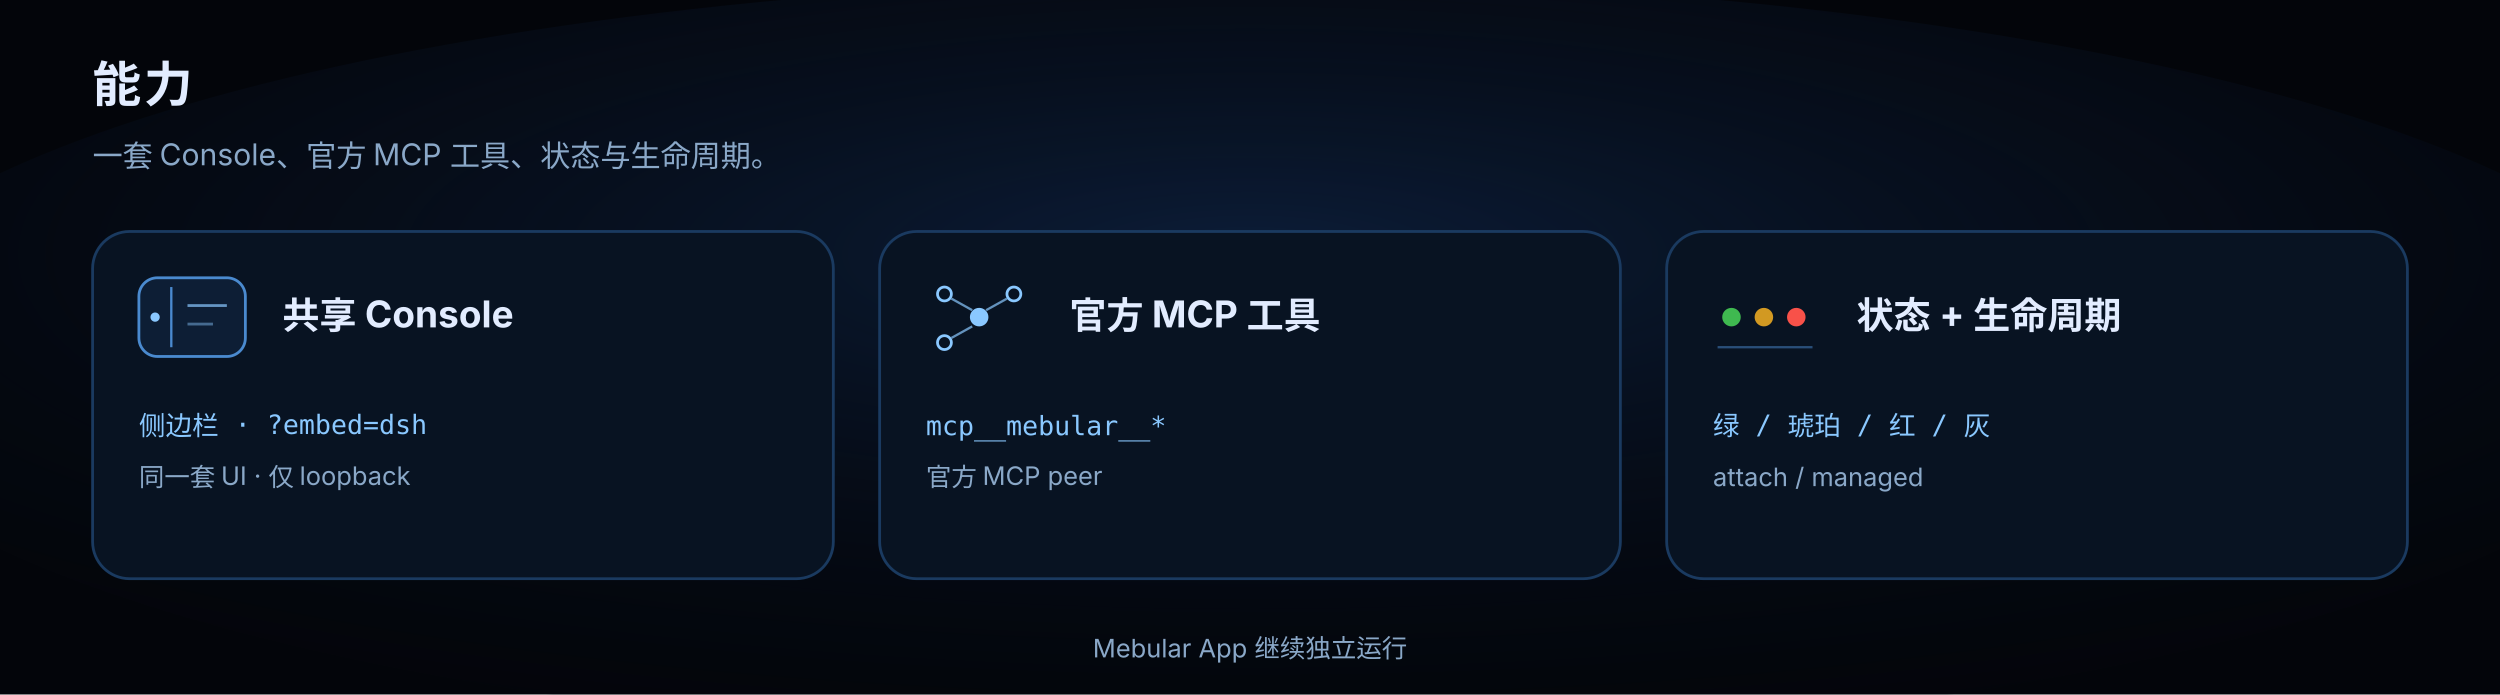
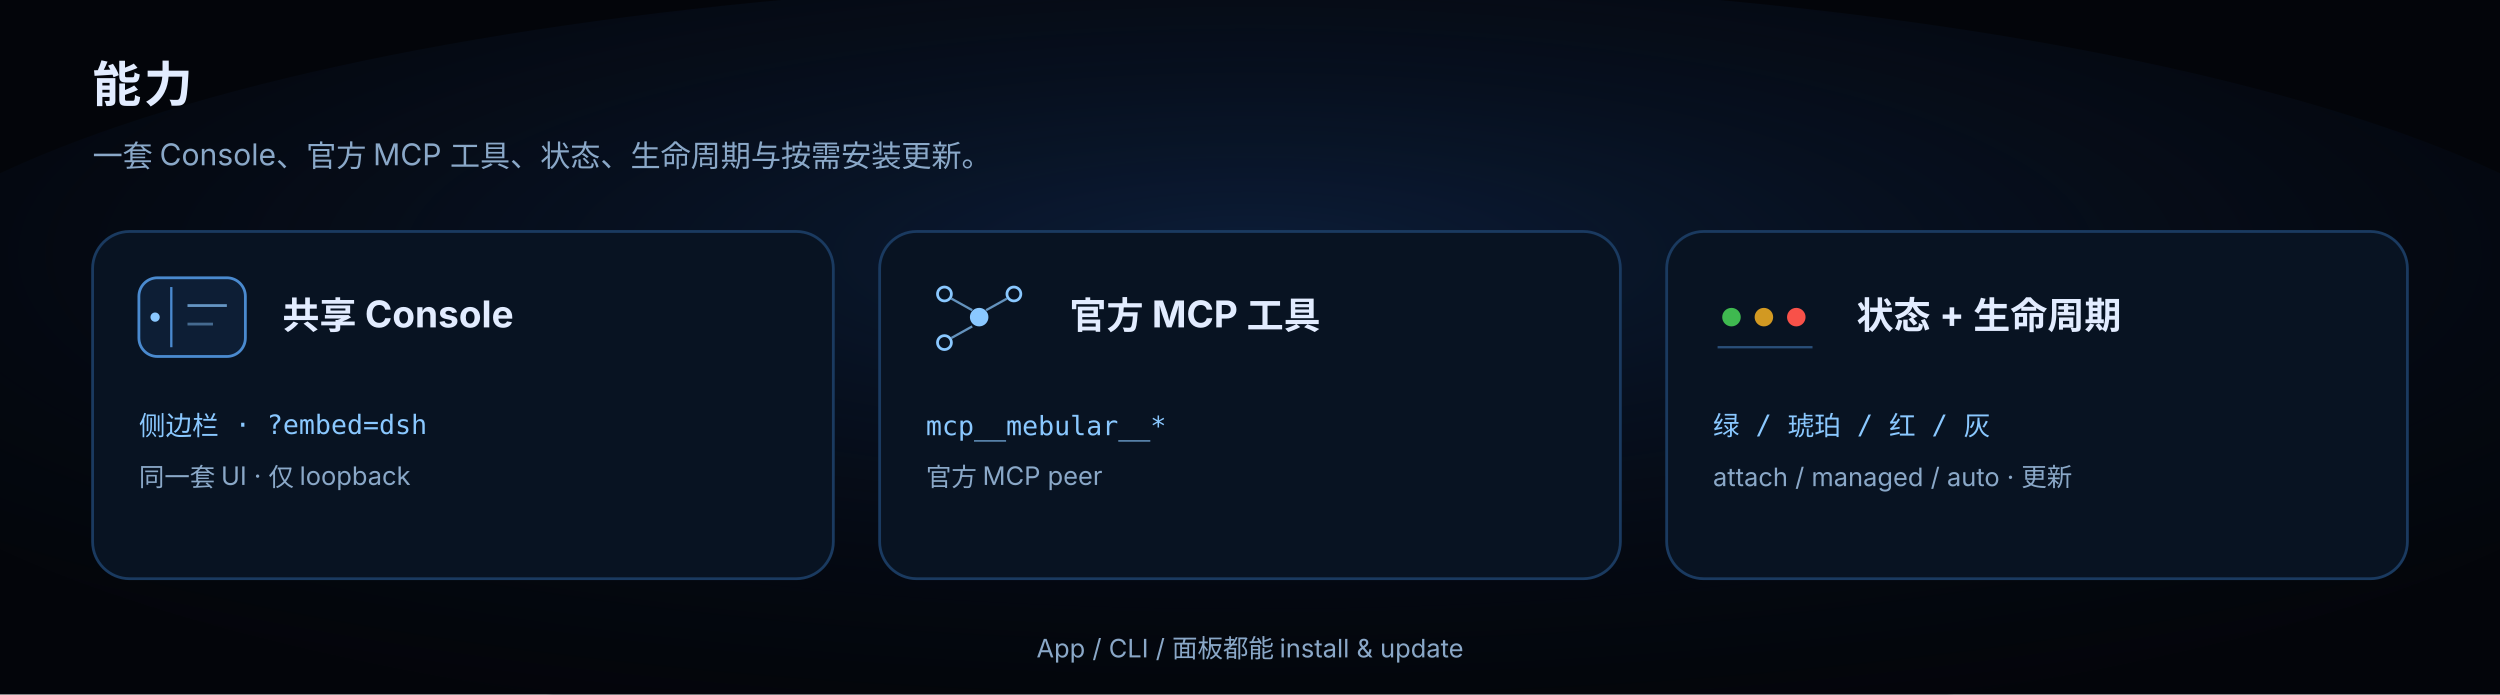
- <svg xmlns="http://www.w3.org/2000/svg" width="1080" height="300" viewBox="0 0 1080 300" role="img" aria-label="DSH 里得到什么：侧边栏共享 Console、官方 MCP 工具、状态点与 attach / managed 生命周期。">
+ <svg xmlns="http://www.w3.org/2000/svg" width="1080" height="300" viewBox="0 0 1080 300" role="img" aria-label="DSH 里得到什么：侧边栏共享 Console、官方 MCP 工具、状态点、attach / managed / auto 生命周期与按需安装更新。">
  <defs>
    <style>
      .theme-light { display: none; }
      @media (prefers-color-scheme: light) {
        .theme-dark { display: none; }
        .theme-light { display: block; }
      }
    </style>
  </defs>
  <g class="theme-dark">
    <rect width="1080" height="300" fill="#03050a" />
    <defs>
      <radialGradient id="glow-theme-dark" cx="50%" cy="36%" r="72%">
        <stop offset="0%" stop-color="#0d2140" stop-opacity="0.85" />
        <stop offset="100%" stop-color="#03050a" stop-opacity="0" />
      </radialGradient>
    </defs>
    <ellipse cx="540" cy="156" rx="620" ry="165" fill="url(#glow-theme-dark)" />
    <text x="40" y="44" font-family="'SF Pro Text','PingFang SC','Segoe UI',ui-sans-serif,system-ui,sans-serif" font-size="21" fill="#e2ecff" font-weight="700" text-anchor="start" letter-spacing="1.2">能力</text>
-     <text x="40" y="72" font-family="'SF Pro Text','PingFang SC','Segoe UI',ui-sans-serif,system-ui,sans-serif" font-size="13" fill="#8aa8c8" font-weight="400" text-anchor="start">一套 Console、官方 MCP 工具、状态与生命周期。</text>
+     <text x="40" y="72" font-family="'SF Pro Text','PingFang SC','Segoe UI',ui-sans-serif,system-ui,sans-serif" font-size="13" fill="#8aa8c8" font-weight="400" text-anchor="start">一套 Console、官方 MCP 工具、状态、生命周期与按需安装更新。</text>
    <rect x="40" y="100" width="320" height="150" rx="16" fill="#081322" stroke="#1a3a60" stroke-width="1.2" />
    <rect x="60" y="120" width="46" height="34" rx="8" fill="#0d1e35" stroke="#4a8acf" stroke-width="1.2" />
    <line x1="74" y1="124" x2="74" y2="150" stroke="#4a8acf" stroke-width="1" />
    <circle cx="67" cy="137" r="2" fill="#8ac8ff" />
    <line x1="81" y1="132" x2="98" y2="132" stroke="#8ac8ff" stroke-width="1.2" opacity="0.7" />
    <line x1="81" y1="140" x2="92" y2="140" stroke="#8ac8ff" stroke-width="1.2" opacity="0.45" />
    <text x="122" y="142" font-family="'SF Pro Text','PingFang SC','Segoe UI',ui-sans-serif,system-ui,sans-serif" font-size="16" fill="#e2ecff" font-weight="700" text-anchor="start">共享 Console</text>
    <text x="60" y="188" font-family="'SF Mono','Cascadia Code','Source Code Pro',Consolas,monospace" font-size="11.5" fill="#8ac8ff" font-weight="400" text-anchor="start">侧边栏 · ?embed=dsh</text>
    <text x="60" y="210" font-family="'SF Pro Text','PingFang SC','Segoe UI',ui-sans-serif,system-ui,sans-serif" font-size="11" fill="#8aa8c8" font-weight="400" text-anchor="start">同一套 UI · 仅 loopback</text>
    <rect x="380" y="100" width="320" height="150" rx="16" fill="#081322" stroke="#1a3a60" stroke-width="1.2" />
    <circle cx="423" cy="137" r="4" fill="#8ac8ff" />
    <circle cx="408" cy="127" r="3" fill="none" stroke="#8ac8ff" stroke-width="1.2" />
    <circle cx="438" cy="127" r="3" fill="none" stroke="#8ac8ff" stroke-width="1.2" />
    <circle cx="408" cy="148" r="3" fill="none" stroke="#8ac8ff" stroke-width="1.2" />
    <line x1="411" y1="129" x2="420" y2="134" stroke="#8ac8ff" stroke-width="1" opacity="0.7" />
    <line x1="435" y1="129" x2="426" y2="134" stroke="#8ac8ff" stroke-width="1" opacity="0.7" />
    <line x1="411" y1="146" x2="420" y2="141" stroke="#8ac8ff" stroke-width="1" opacity="0.7" />
    <text x="462" y="142" font-family="'SF Pro Text','PingFang SC','Segoe UI',ui-sans-serif,system-ui,sans-serif" font-size="16" fill="#e2ecff" font-weight="700" text-anchor="start">官方 MCP 工具</text>
    <text x="400" y="188" font-family="'SF Mono','Cascadia Code','Source Code Pro',Consolas,monospace" font-size="11.5" fill="#8ac8ff" font-weight="400" text-anchor="start">mcp__mebular__*</text>
    <text x="400" y="210" font-family="'SF Pro Text','PingFang SC','Segoe UI',ui-sans-serif,system-ui,sans-serif" font-size="11" fill="#8aa8c8" font-weight="400" text-anchor="start">官方 MCP peer</text>
    <rect x="720" y="100" width="320" height="150" rx="16" fill="#081322" stroke="#1a3a60" stroke-width="1.2" />
    <circle cx="748" cy="137" r="4" fill="#3fb950" />
    <circle cx="762" cy="137" r="4" fill="#d29922" />
    <circle cx="776" cy="137" r="4" fill="#f85149" />
    <line x1="742" y1="150" x2="783" y2="150" stroke="#4a8acf" stroke-width="1" opacity="0.5" />
    <text x="802" y="142" font-family="'SF Pro Text','PingFang SC','Segoe UI',ui-sans-serif,system-ui,sans-serif" font-size="16" fill="#e2ecff" font-weight="700" text-anchor="start">状态 + 生命周期</text>
    <text x="740" y="188" font-family="'SF Mono','Cascadia Code','Source Code Pro',Consolas,monospace" font-size="11.5" fill="#8ac8ff" font-weight="400" text-anchor="start">绿 / 琥珀 / 红 / 灰</text>
-     <text x="740" y="210" font-family="'SF Pro Text','PingFang SC','Segoe UI',ui-sans-serif,system-ui,sans-serif" font-size="11" fill="#8aa8c8" font-weight="400" text-anchor="start">attach / managed</text>
-     <text x="540" y="284" font-family="'SF Pro Text','PingFang SC','Segoe UI',ui-sans-serif,system-ui,sans-serif" font-size="11" fill="#8aa8c8" font-weight="400" text-anchor="middle">Mebular App 继续独立运行</text>
+     <text x="740" y="210" font-family="'SF Pro Text','PingFang SC','Segoe UI',ui-sans-serif,system-ui,sans-serif" font-size="11" fill="#8aa8c8" font-weight="400" text-anchor="start">attach / managed / auto · 更新</text>
+     <text x="540" y="284" font-family="'SF Pro Text','PingFang SC','Segoe UI',ui-sans-serif,system-ui,sans-serif" font-size="11" fill="#8aa8c8" font-weight="400" text-anchor="middle">App / CLI / 面板都能 install &amp; update</text>
  </g>
  <g class="theme-light">
    <rect width="1080" height="300" fill="#ffffff" />
    <defs>
      <radialGradient id="glow-theme-light" cx="50%" cy="36%" r="72%">
        <stop offset="0%" stop-color="#dceaff" stop-opacity="0.7" />
        <stop offset="100%" stop-color="#ffffff" stop-opacity="0" />
      </radialGradient>
    </defs>
    <ellipse cx="540" cy="156" rx="620" ry="165" fill="url(#glow-theme-light)" />
    <text x="40" y="44" font-family="'SF Pro Text','PingFang SC','Segoe UI',ui-sans-serif,system-ui,sans-serif" font-size="21" fill="#0b1a33" font-weight="700" text-anchor="start" letter-spacing="1.2">能力</text>
-     <text x="40" y="72" font-family="'SF Pro Text','PingFang SC','Segoe UI',ui-sans-serif,system-ui,sans-serif" font-size="13" fill="#5a7290" font-weight="400" text-anchor="start">一套 Console、官方 MCP 工具、状态与生命周期。</text>
+     <text x="40" y="72" font-family="'SF Pro Text','PingFang SC','Segoe UI',ui-sans-serif,system-ui,sans-serif" font-size="13" fill="#5a7290" font-weight="400" text-anchor="start">一套 Console、官方 MCP 工具、状态、生命周期与按需安装更新。</text>
    <rect x="40" y="100" width="320" height="150" rx="16" fill="#f7faff" stroke="#c9d8ee" stroke-width="1.2" />
    <rect x="60" y="120" width="46" height="34" rx="8" fill="#ffffff" stroke="#7fa6d9" stroke-width="1.2" />
    <line x1="74" y1="124" x2="74" y2="150" stroke="#7fa6d9" stroke-width="1" />
    <circle cx="67" cy="137" r="2" fill="#2f6fce" />
    <line x1="81" y1="132" x2="98" y2="132" stroke="#2f6fce" stroke-width="1.2" opacity="0.7" />
    <line x1="81" y1="140" x2="92" y2="140" stroke="#2f6fce" stroke-width="1.2" opacity="0.45" />
    <text x="122" y="142" font-family="'SF Pro Text','PingFang SC','Segoe UI',ui-sans-serif,system-ui,sans-serif" font-size="16" fill="#0b1a33" font-weight="700" text-anchor="start">共享 Console</text>
    <text x="60" y="188" font-family="'SF Mono','Cascadia Code','Source Code Pro',Consolas,monospace" font-size="11.5" fill="#2f6fce" font-weight="400" text-anchor="start">侧边栏 · ?embed=dsh</text>
    <text x="60" y="210" font-family="'SF Pro Text','PingFang SC','Segoe UI',ui-sans-serif,system-ui,sans-serif" font-size="11" fill="#5a7290" font-weight="400" text-anchor="start">同一套 UI · 仅 loopback</text>
    <rect x="380" y="100" width="320" height="150" rx="16" fill="#f7faff" stroke="#c9d8ee" stroke-width="1.2" />
    <circle cx="423" cy="137" r="4" fill="#2f6fce" />
    <circle cx="408" cy="127" r="3" fill="none" stroke="#2f6fce" stroke-width="1.2" />
    <circle cx="438" cy="127" r="3" fill="none" stroke="#2f6fce" stroke-width="1.2" />
    <circle cx="408" cy="148" r="3" fill="none" stroke="#2f6fce" stroke-width="1.2" />
    <line x1="411" y1="129" x2="420" y2="134" stroke="#2f6fce" stroke-width="1" opacity="0.7" />
    <line x1="435" y1="129" x2="426" y2="134" stroke="#2f6fce" stroke-width="1" opacity="0.7" />
    <line x1="411" y1="146" x2="420" y2="141" stroke="#2f6fce" stroke-width="1" opacity="0.7" />
    <text x="462" y="142" font-family="'SF Pro Text','PingFang SC','Segoe UI',ui-sans-serif,system-ui,sans-serif" font-size="16" fill="#0b1a33" font-weight="700" text-anchor="start">官方 MCP 工具</text>
    <text x="400" y="188" font-family="'SF Mono','Cascadia Code','Source Code Pro',Consolas,monospace" font-size="11.5" fill="#2f6fce" font-weight="400" text-anchor="start">mcp__mebular__*</text>
    <text x="400" y="210" font-family="'SF Pro Text','PingFang SC','Segoe UI',ui-sans-serif,system-ui,sans-serif" font-size="11" fill="#5a7290" font-weight="400" text-anchor="start">官方 MCP peer</text>
    <rect x="720" y="100" width="320" height="150" rx="16" fill="#f7faff" stroke="#c9d8ee" stroke-width="1.2" />
    <circle cx="748" cy="137" r="4" fill="#1a7f37" />
    <circle cx="762" cy="137" r="4" fill="#9a6700" />
    <circle cx="776" cy="137" r="4" fill="#cf222e" />
    <line x1="742" y1="150" x2="783" y2="150" stroke="#7fa6d9" stroke-width="1" opacity="0.5" />
    <text x="802" y="142" font-family="'SF Pro Text','PingFang SC','Segoe UI',ui-sans-serif,system-ui,sans-serif" font-size="16" fill="#0b1a33" font-weight="700" text-anchor="start">状态 + 生命周期</text>
    <text x="740" y="188" font-family="'SF Mono','Cascadia Code','Source Code Pro',Consolas,monospace" font-size="11.5" fill="#2f6fce" font-weight="400" text-anchor="start">绿 / 琥珀 / 红 / 灰</text>
-     <text x="740" y="210" font-family="'SF Pro Text','PingFang SC','Segoe UI',ui-sans-serif,system-ui,sans-serif" font-size="11" fill="#5a7290" font-weight="400" text-anchor="start">attach / managed</text>
-     <text x="540" y="284" font-family="'SF Pro Text','PingFang SC','Segoe UI',ui-sans-serif,system-ui,sans-serif" font-size="11" fill="#5a7290" font-weight="400" text-anchor="middle">Mebular App 继续独立运行</text>
+     <text x="740" y="210" font-family="'SF Pro Text','PingFang SC','Segoe UI',ui-sans-serif,system-ui,sans-serif" font-size="11" fill="#5a7290" font-weight="400" text-anchor="start">attach / managed / auto · 更新</text>
+     <text x="540" y="284" font-family="'SF Pro Text','PingFang SC','Segoe UI',ui-sans-serif,system-ui,sans-serif" font-size="11" fill="#5a7290" font-weight="400" text-anchor="middle">App / CLI / 面板都能 install &amp; update</text>
  </g>
</svg>
